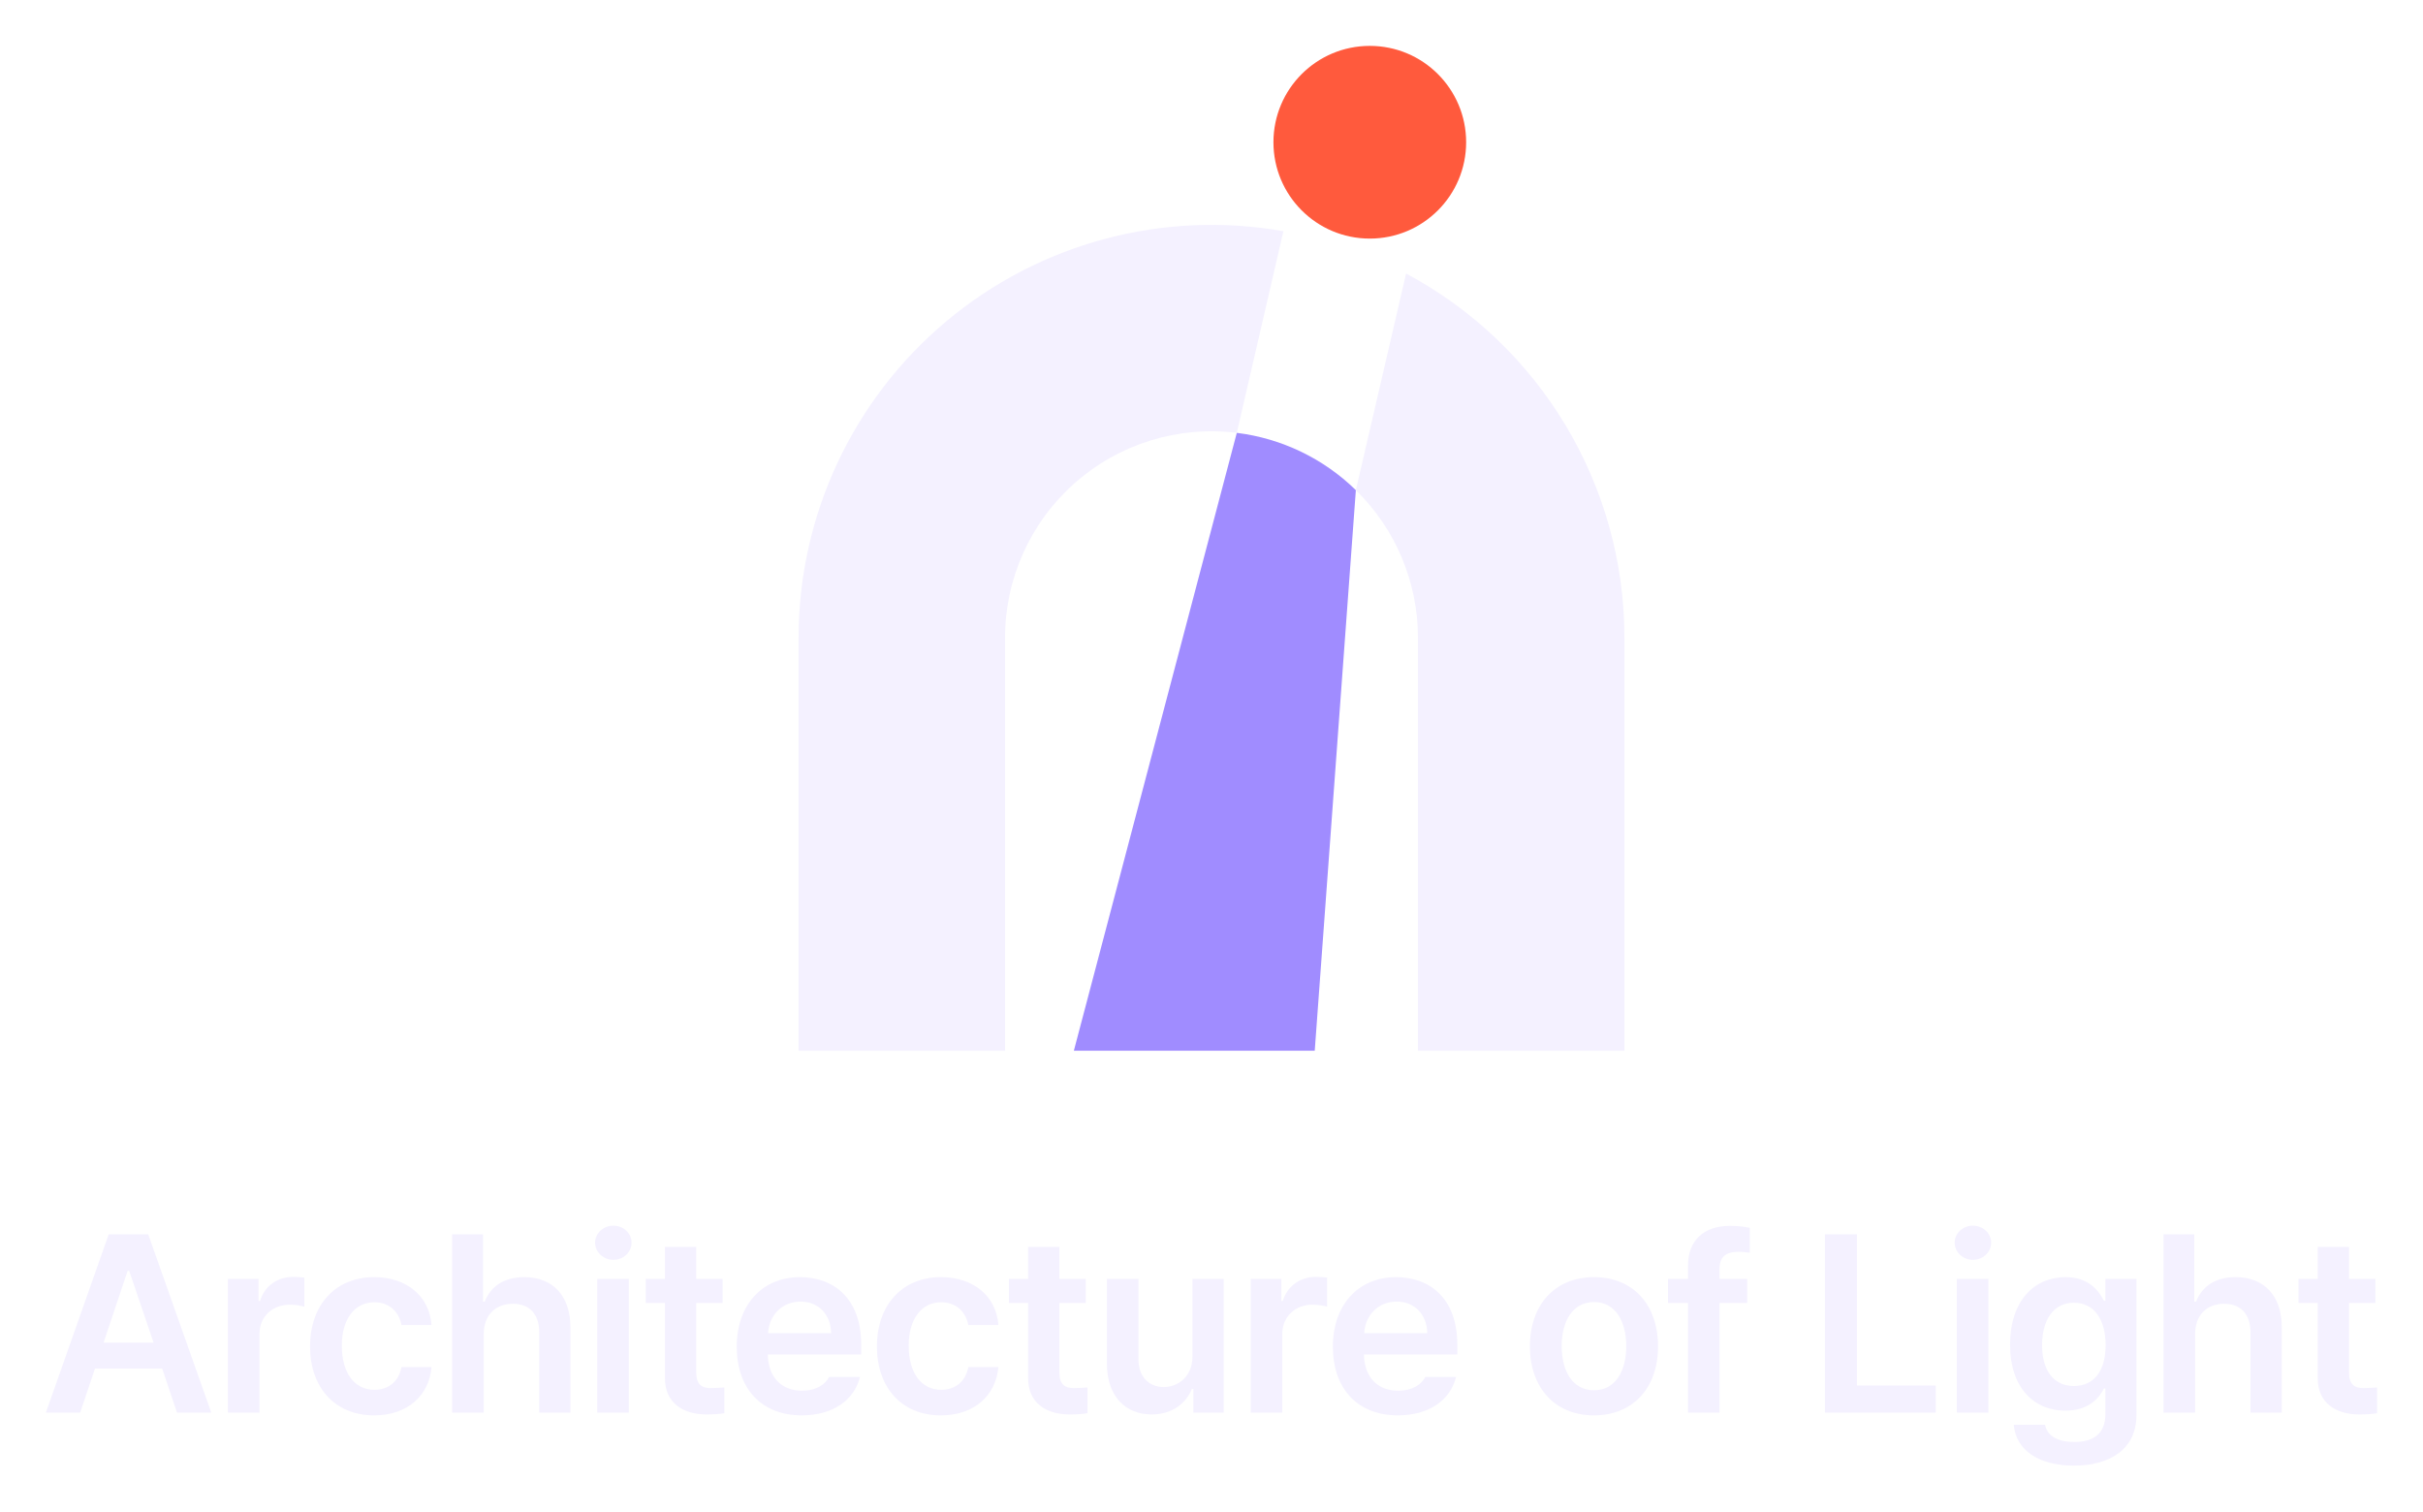
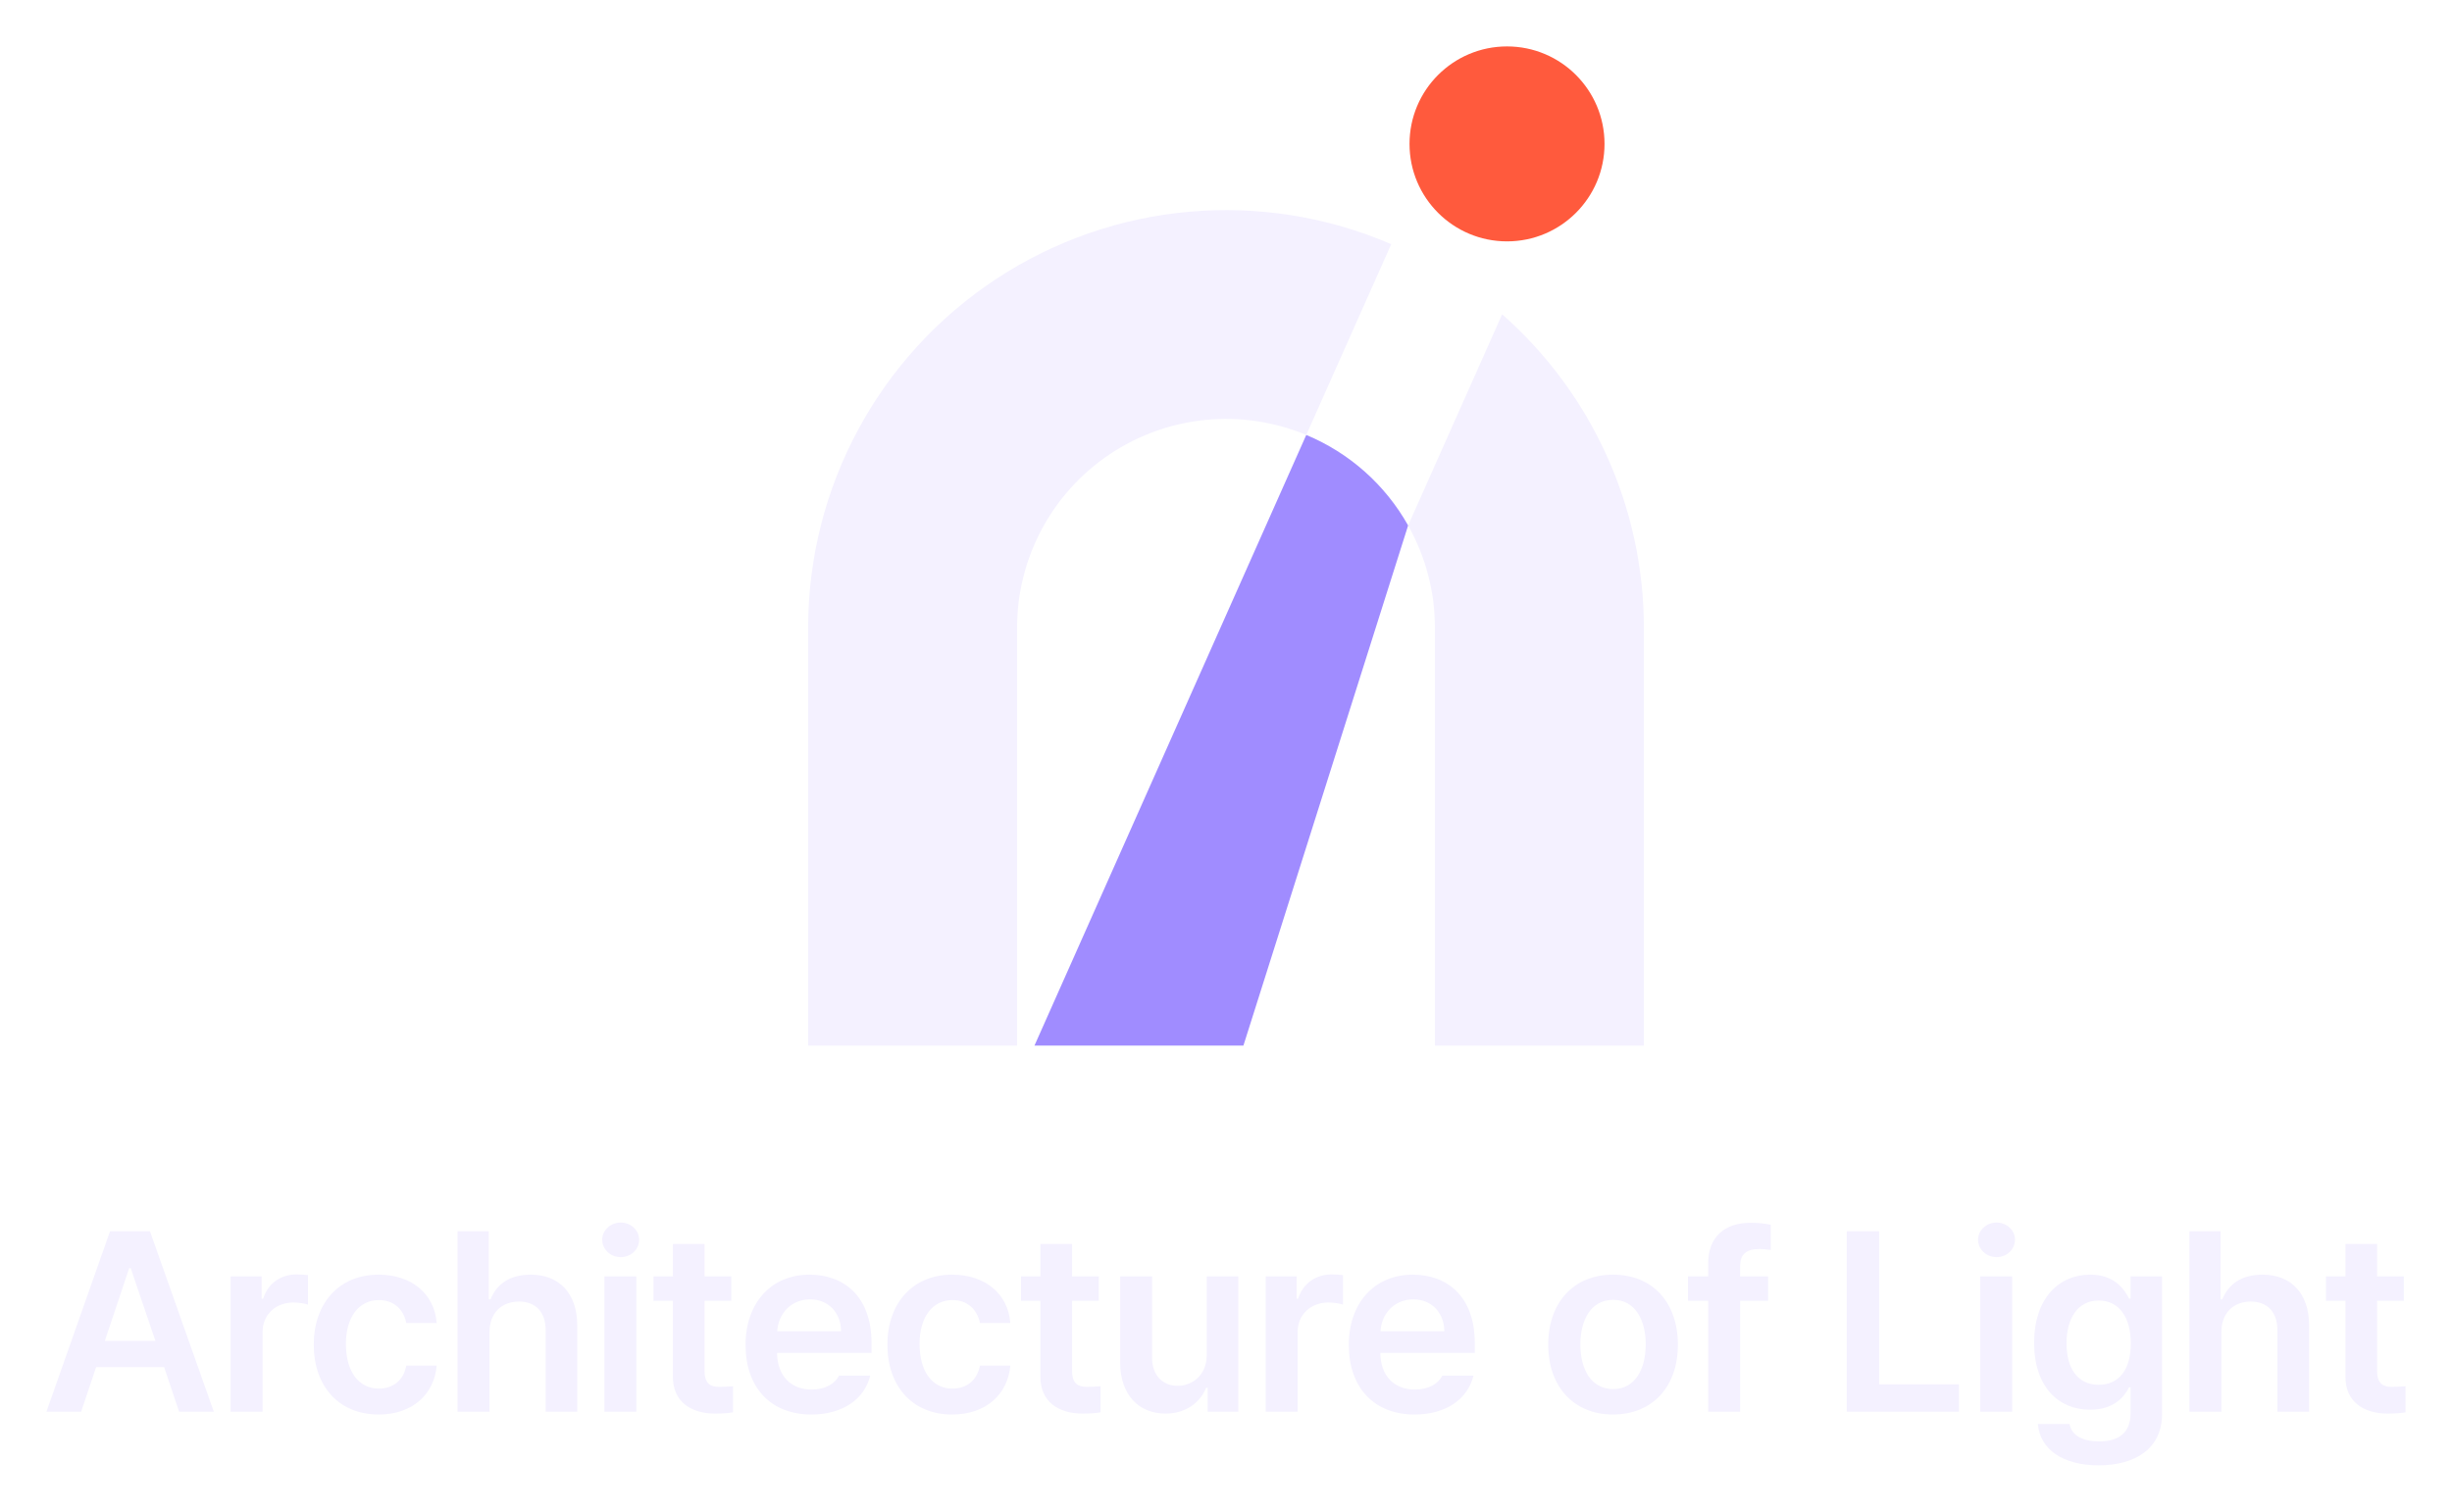
- <svg xmlns="http://www.w3.org/2000/svg" viewBox="-57.62 -1.6 211.24 131.77" role="img" aria-label="Architecture of Light">
+ <svg xmlns="http://www.w3.org/2000/svg" viewBox="-57.62 -0.1 211.24 130.27" role="img" aria-label="Architecture of Light">
  <g transform="scale(1.5)">
-     <path fill="#A08CFF" d="M33.47 24.09A12 12 0 0 1 40.39 27.42L38 60H24Z" />
-     <path fill="#F4F1FF" d="M8 60V36A24 24 0 0 1 36.18 12.37L33.47 24.09A12 12 0 0 0 20 36V60ZM43.31 14.83A24 24 0 0 1 56 36V60H44V36A12 12 0 0 0 40.39 27.42Z" />
-     <circle fill="#FF5A3D" cx="41.2" cy="7.2" r="5.6" />
+     <path fill="#A08CFF" d="M36.61 24.92A12 12 0 0 1 42.46 30.12L33 60H21Z" />
+     <path fill="#F4F1FF" d="M8 60V36A24 24 0 0 1 41.49 13.96L36.61 24.92A12 12 0 0 0 20 36V60ZM47.86 17.99A24 24 0 0 1 56 36V60H44V36A12 12 0 0 0 42.46 30.12Z" />
+     <circle fill="#FF5A3D" cx="48.14" cy="8.2" r="5.6" />
  </g>
  <path fill="#F4F1FF" d="M-50.63 121.55L-49.34 117.71L-43.48 117.71L-42.19 121.55L-39.2 121.55L-44.7 106L-48.14 106L-53.62 121.55ZM-48.59 115.45L-46.49 109.18L-46.36 109.18L-44.23 115.45ZM-37.75 121.55L-35 121.55L-35 114.68C-35 113.2 -33.88 112.14 -32.35 112.14C-31.9 112.14 -31.32 112.23 -31.09 112.32L-31.09 109.78C-31.35 109.74 -31.77 109.72 -32.08 109.72C-33.41 109.72 -34.55 110.49 -34.95 111.82L-35.08 111.82L-35.08 109.89L-37.75 109.89ZM-25 121.79C-22.08 121.79 -20.21 120.05 -20 117.58L-22.62 117.58C-22.85 118.85 -23.76 119.56 -24.98 119.56C-26.7 119.56 -27.82 118.12 -27.82 115.71C-27.82 113.37 -26.68 111.93 -24.98 111.93C-23.65 111.93 -22.83 112.79 -22.62 113.91L-20 113.91C-20.19 111.39 -22.17 109.74 -25 109.74C-28.42 109.74 -30.59 112.21 -30.59 115.78C-30.59 119.3 -28.48 121.79 -25 121.79ZM-15.45 114.72C-15.45 113.03 -14.4 112.06 -12.91 112.06C-11.47 112.06 -10.61 112.96 -10.61 114.55L-10.61 121.55L-7.89 121.55L-7.89 114.12C-7.89 111.31 -9.48 109.74 -11.9 109.74C-13.71 109.74 -14.83 110.55 -15.36 111.87L-15.51 111.87L-15.51 106L-18.2 106L-18.2 121.55L-15.45 121.55ZM-5.55 121.55L-2.8 121.55L-2.8 109.89L-5.55 109.89ZM-4.15 108.23C-3.27 108.23 -2.56 107.57 -2.56 106.73C-2.56 105.91 -3.27 105.25 -4.15 105.25C-5.01 105.25 -5.74 105.91 -5.74 106.73C-5.74 107.57 -5.01 108.23 -4.15 108.23ZM5.38 109.89L3.08 109.89L3.08 107.1L0.35 107.1L0.35 109.89L-1.32 109.89L-1.32 111.99L0.35 111.99L0.35 118.5C0.33 120.7 1.92 121.71 3.98 121.71C4.67 121.71 5.21 121.66 5.53 121.6L5.53 119.36C5.19 119.38 4.65 119.41 4.33 119.41C3.64 119.41 3.08 119.17 3.08 118.05L3.08 111.99L5.38 111.99ZM12.28 121.79C14.99 121.79 16.86 120.46 17.35 118.44L14.66 118.44C14.32 119.13 13.5 119.64 12.3 119.64C10.52 119.64 9.35 118.47 9.32 116.48L17.46 116.48L17.46 115.63C17.46 111.52 14.99 109.74 12.13 109.74C8.8 109.74 6.61 112.19 6.61 115.8C6.61 119.45 8.76 121.79 12.28 121.79ZM9.34 114.62C9.42 113.12 10.52 111.87 12.17 111.87C13.76 111.87 14.82 113.03 14.84 114.62ZM24.41 121.79C27.33 121.79 29.2 120.05 29.42 117.58L26.8 117.58C26.56 118.85 25.66 119.56 24.43 119.56C22.72 119.56 21.6 118.12 21.6 115.71C21.6 113.37 22.74 111.93 24.43 111.93C25.77 111.93 26.58 112.79 26.8 113.91L29.42 113.91C29.23 111.39 27.25 109.74 24.41 109.74C21 109.74 18.83 112.21 18.83 115.78C18.83 119.3 20.93 121.79 24.41 121.79ZM37.04 109.89L34.74 109.89L34.74 107.1L32.01 107.1L32.01 109.89L30.34 109.89L30.34 111.99L32.01 111.99L32.01 118.5C31.99 120.7 33.58 121.71 35.64 121.71C36.33 121.71 36.87 121.66 37.19 121.6L37.19 119.36C36.85 119.38 36.31 119.41 35.99 119.41C35.3 119.41 34.74 119.17 34.74 118.05L34.74 111.99L37.04 111.99ZM46.34 116.66C46.34 118.44 45.05 119.32 43.84 119.32C42.51 119.32 41.63 118.38 41.63 116.89L41.63 109.89L38.88 109.89L38.88 117.32C38.9 120.12 40.49 121.71 42.79 121.71C44.53 121.71 45.76 120.78 46.29 119.49L46.42 119.49L46.42 121.55L49.06 121.55L49.06 109.89L46.34 109.89ZM51.42 121.55L54.17 121.55L54.17 114.68C54.17 113.2 55.29 112.14 56.81 112.14C57.27 112.14 57.85 112.23 58.08 112.32L58.08 109.78C57.82 109.74 57.39 109.72 57.09 109.72C55.76 109.72 54.62 110.49 54.21 111.82L54.09 111.82L54.09 109.89L51.42 109.89ZM64.25 121.79C66.96 121.79 68.83 120.46 69.32 118.44L66.64 118.44C66.29 119.13 65.48 119.64 64.27 119.64C62.49 119.64 61.32 118.47 61.29 116.48L69.43 116.48L69.43 115.63C69.43 111.52 66.96 109.74 64.1 109.74C60.77 109.74 58.58 112.19 58.58 115.8C58.58 119.45 60.73 121.79 64.25 121.79ZM61.31 114.62C61.39 113.12 62.49 111.87 64.14 111.87C65.73 111.87 66.79 113.03 66.81 114.62ZM81.34 121.79C84.76 121.79 86.93 119.38 86.93 115.78C86.93 112.14 84.76 109.74 81.34 109.74C77.95 109.74 75.76 112.14 75.76 115.78C75.76 119.38 77.95 121.79 81.34 121.79ZM81.36 119.6C79.45 119.6 78.53 117.9 78.53 115.75C78.53 113.63 79.45 111.91 81.36 111.91C83.23 111.91 84.16 113.63 84.16 115.75C84.16 117.9 83.23 119.6 81.36 119.6ZM94.7 109.89L92.29 109.89L92.29 109.03C92.29 107.98 92.83 107.53 93.95 107.53C94.14 107.53 94.48 107.55 94.93 107.61L94.93 105.44C94.42 105.33 93.84 105.27 93.19 105.27C90.96 105.27 89.54 106.49 89.54 108.77L89.54 109.89L87.8 109.89L87.8 111.99L89.54 111.99L89.54 121.55L92.29 121.55L92.29 111.99L94.7 111.99ZM101.48 121.55L111.14 121.55L111.14 119.19L104.27 119.19L104.27 106L101.48 106ZM112.98 121.55L115.73 121.55L115.73 109.89L112.98 109.89ZM114.38 108.23C115.26 108.23 115.97 107.57 115.97 106.73C115.97 105.91 115.26 105.25 114.38 105.25C113.52 105.25 112.79 105.91 112.79 106.73C112.79 107.57 113.52 108.23 114.38 108.23ZM123.18 126.17C126.34 126.17 128.64 124.73 128.64 121.75L128.64 109.89L125.93 109.89L125.93 111.8L125.8 111.8C125.37 110.96 124.52 109.74 122.45 109.74C119.75 109.74 117.62 111.78 117.62 115.63C117.62 119.43 119.75 121.38 122.43 121.38C124.45 121.38 125.37 120.31 125.8 119.45L125.93 119.45L125.93 121.68C125.93 123.4 124.86 124.11 123.23 124.11C121.83 124.11 120.86 123.62 120.67 122.61L117.94 122.61C118.13 124.8 120.09 126.17 123.18 126.17ZM123.18 119.23C121.38 119.23 120.41 117.82 120.41 115.67C120.41 113.54 121.36 111.97 123.18 111.97C124.97 111.97 125.95 113.46 125.95 115.67C125.95 117.9 124.95 119.23 123.18 119.23ZM133.75 114.72C133.75 113.03 134.8 112.06 136.28 112.06C137.72 112.06 138.58 112.96 138.58 114.55L138.58 121.55L141.31 121.55L141.31 114.12C141.31 111.31 139.72 109.74 137.29 109.74C135.49 109.74 134.37 110.55 133.83 111.87L133.68 111.87L133.68 106L131 106L131 121.55L133.75 121.55ZM149.47 109.89L147.17 109.89L147.17 107.1L144.44 107.1L144.44 109.89L142.76 109.89L142.76 111.99L144.44 111.99L144.44 118.5C144.42 120.7 146.01 121.71 148.07 121.71C148.76 121.71 149.3 121.66 149.62 121.6L149.62 119.36C149.27 119.38 148.74 119.41 148.42 119.41C147.73 119.41 147.17 119.17 147.17 118.05L147.17 111.99L149.47 111.99Z" />
</svg>
